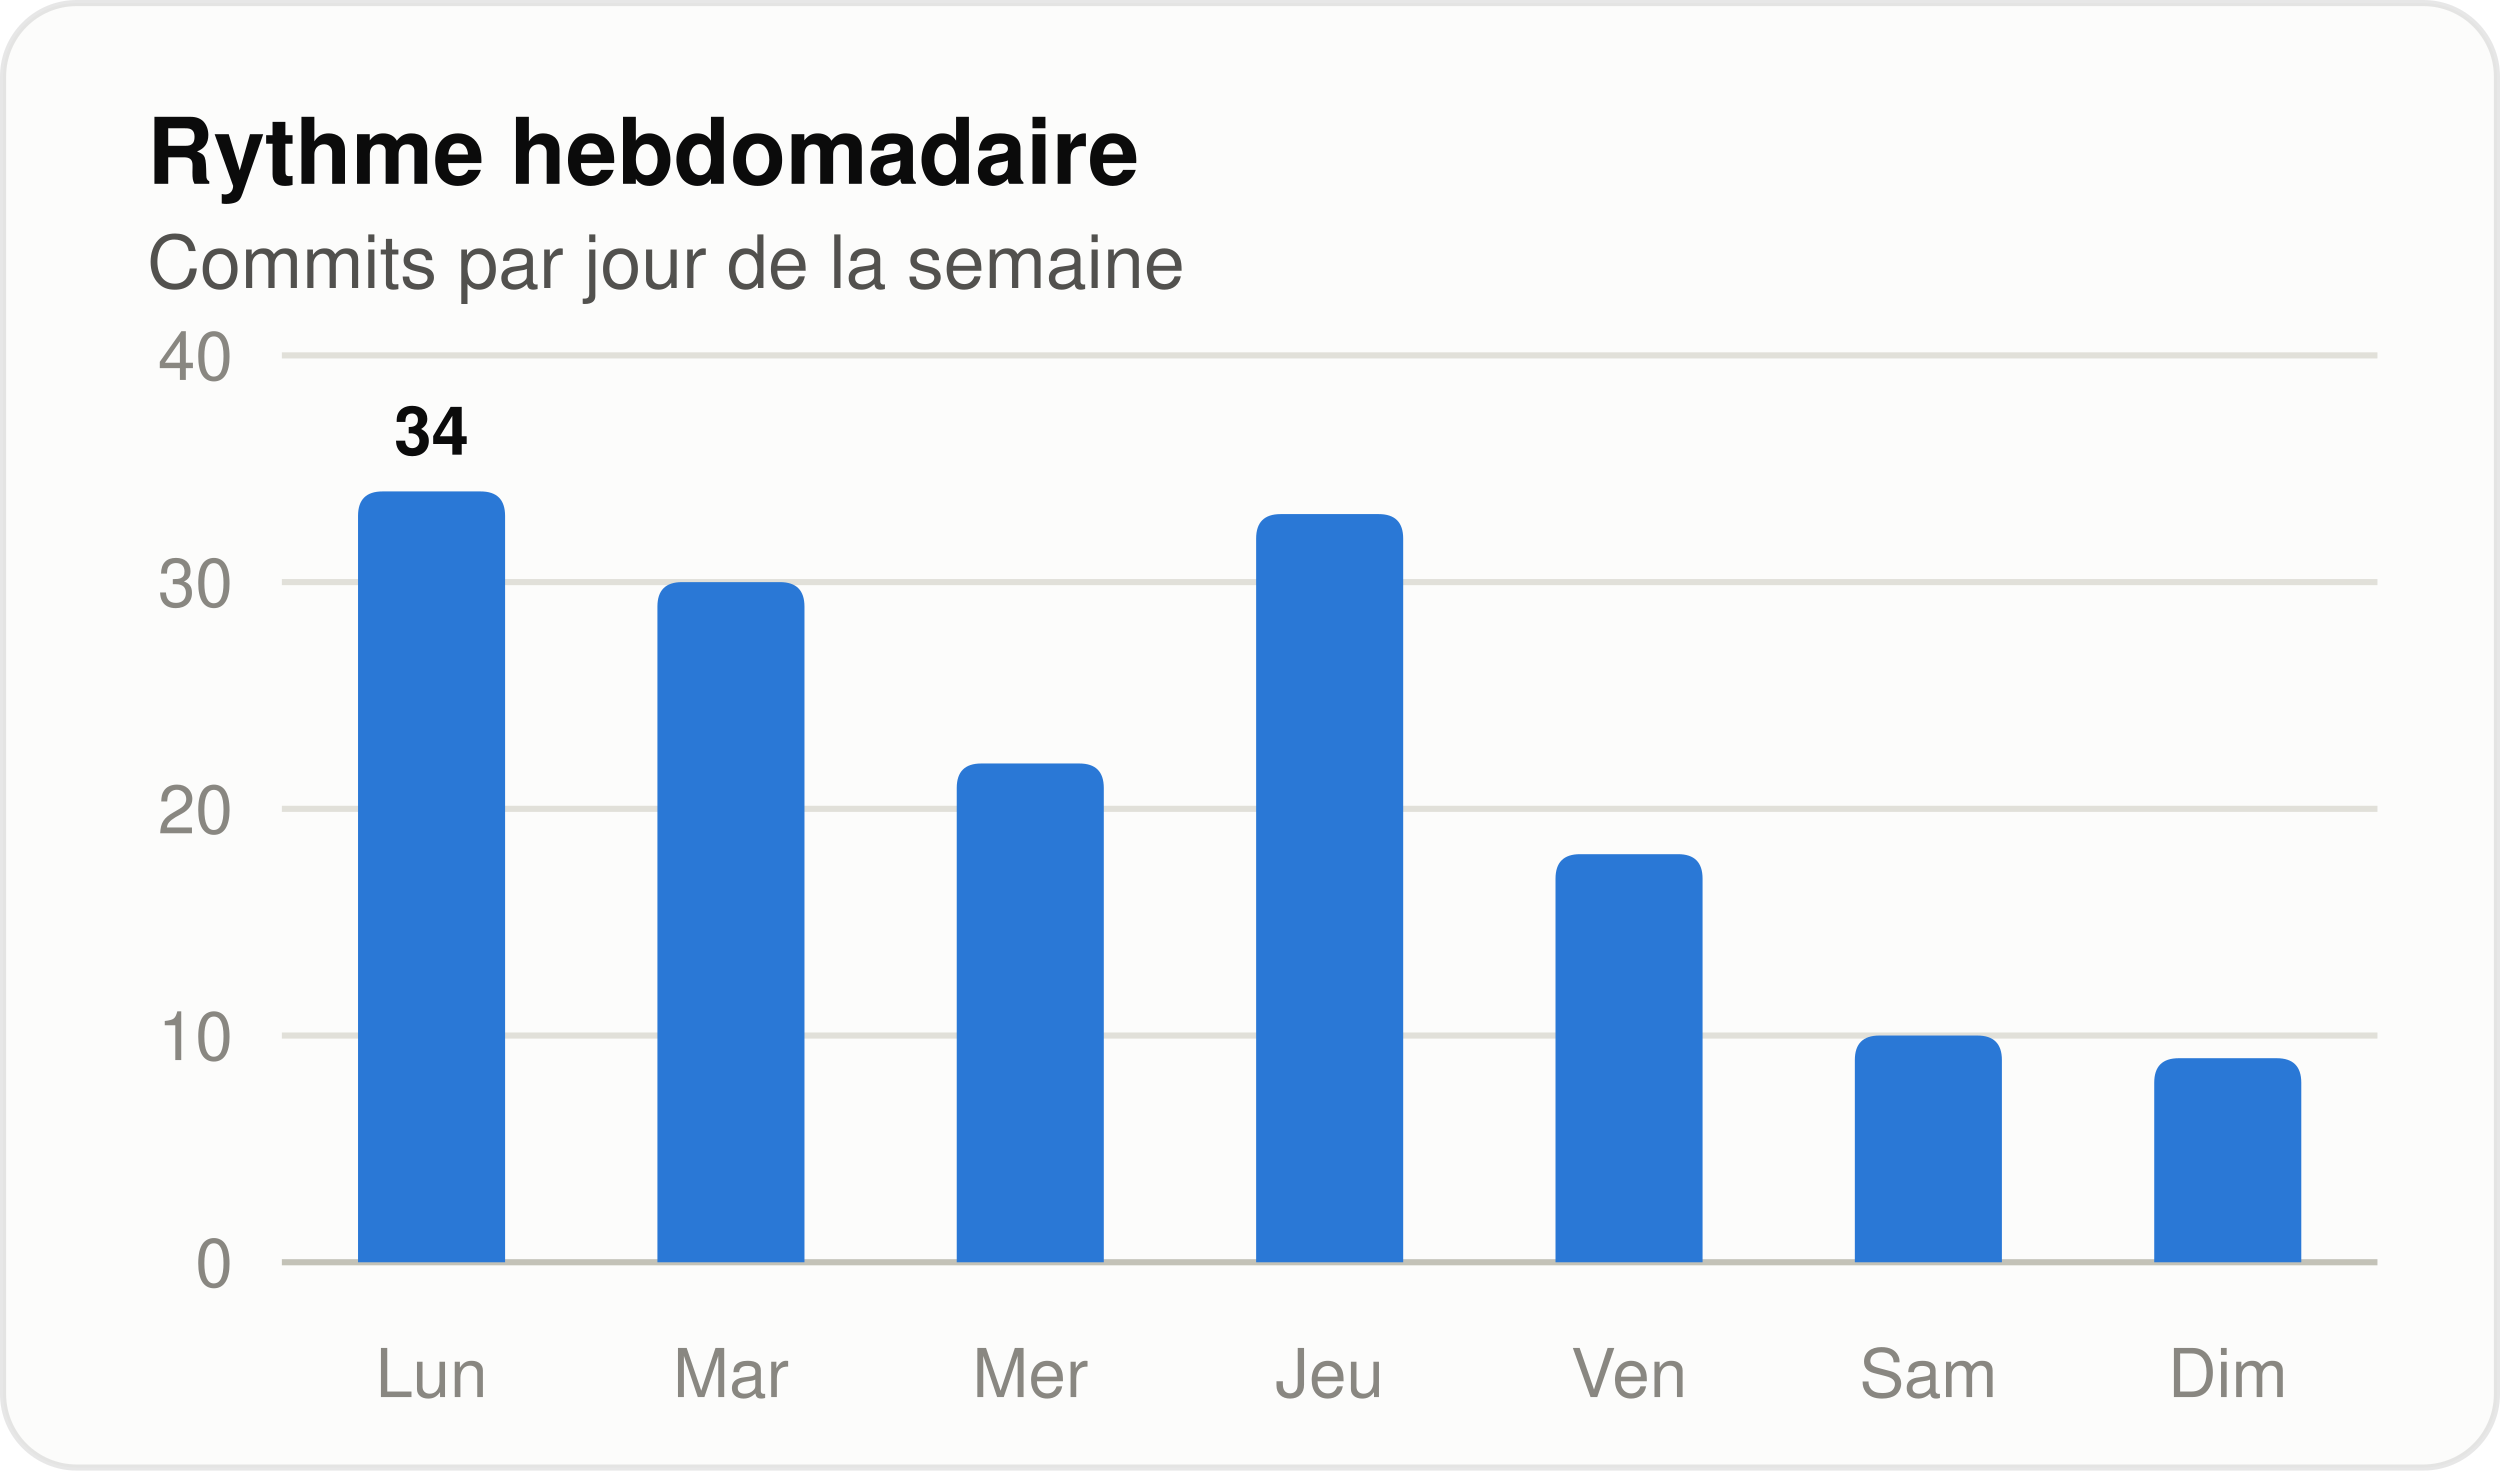
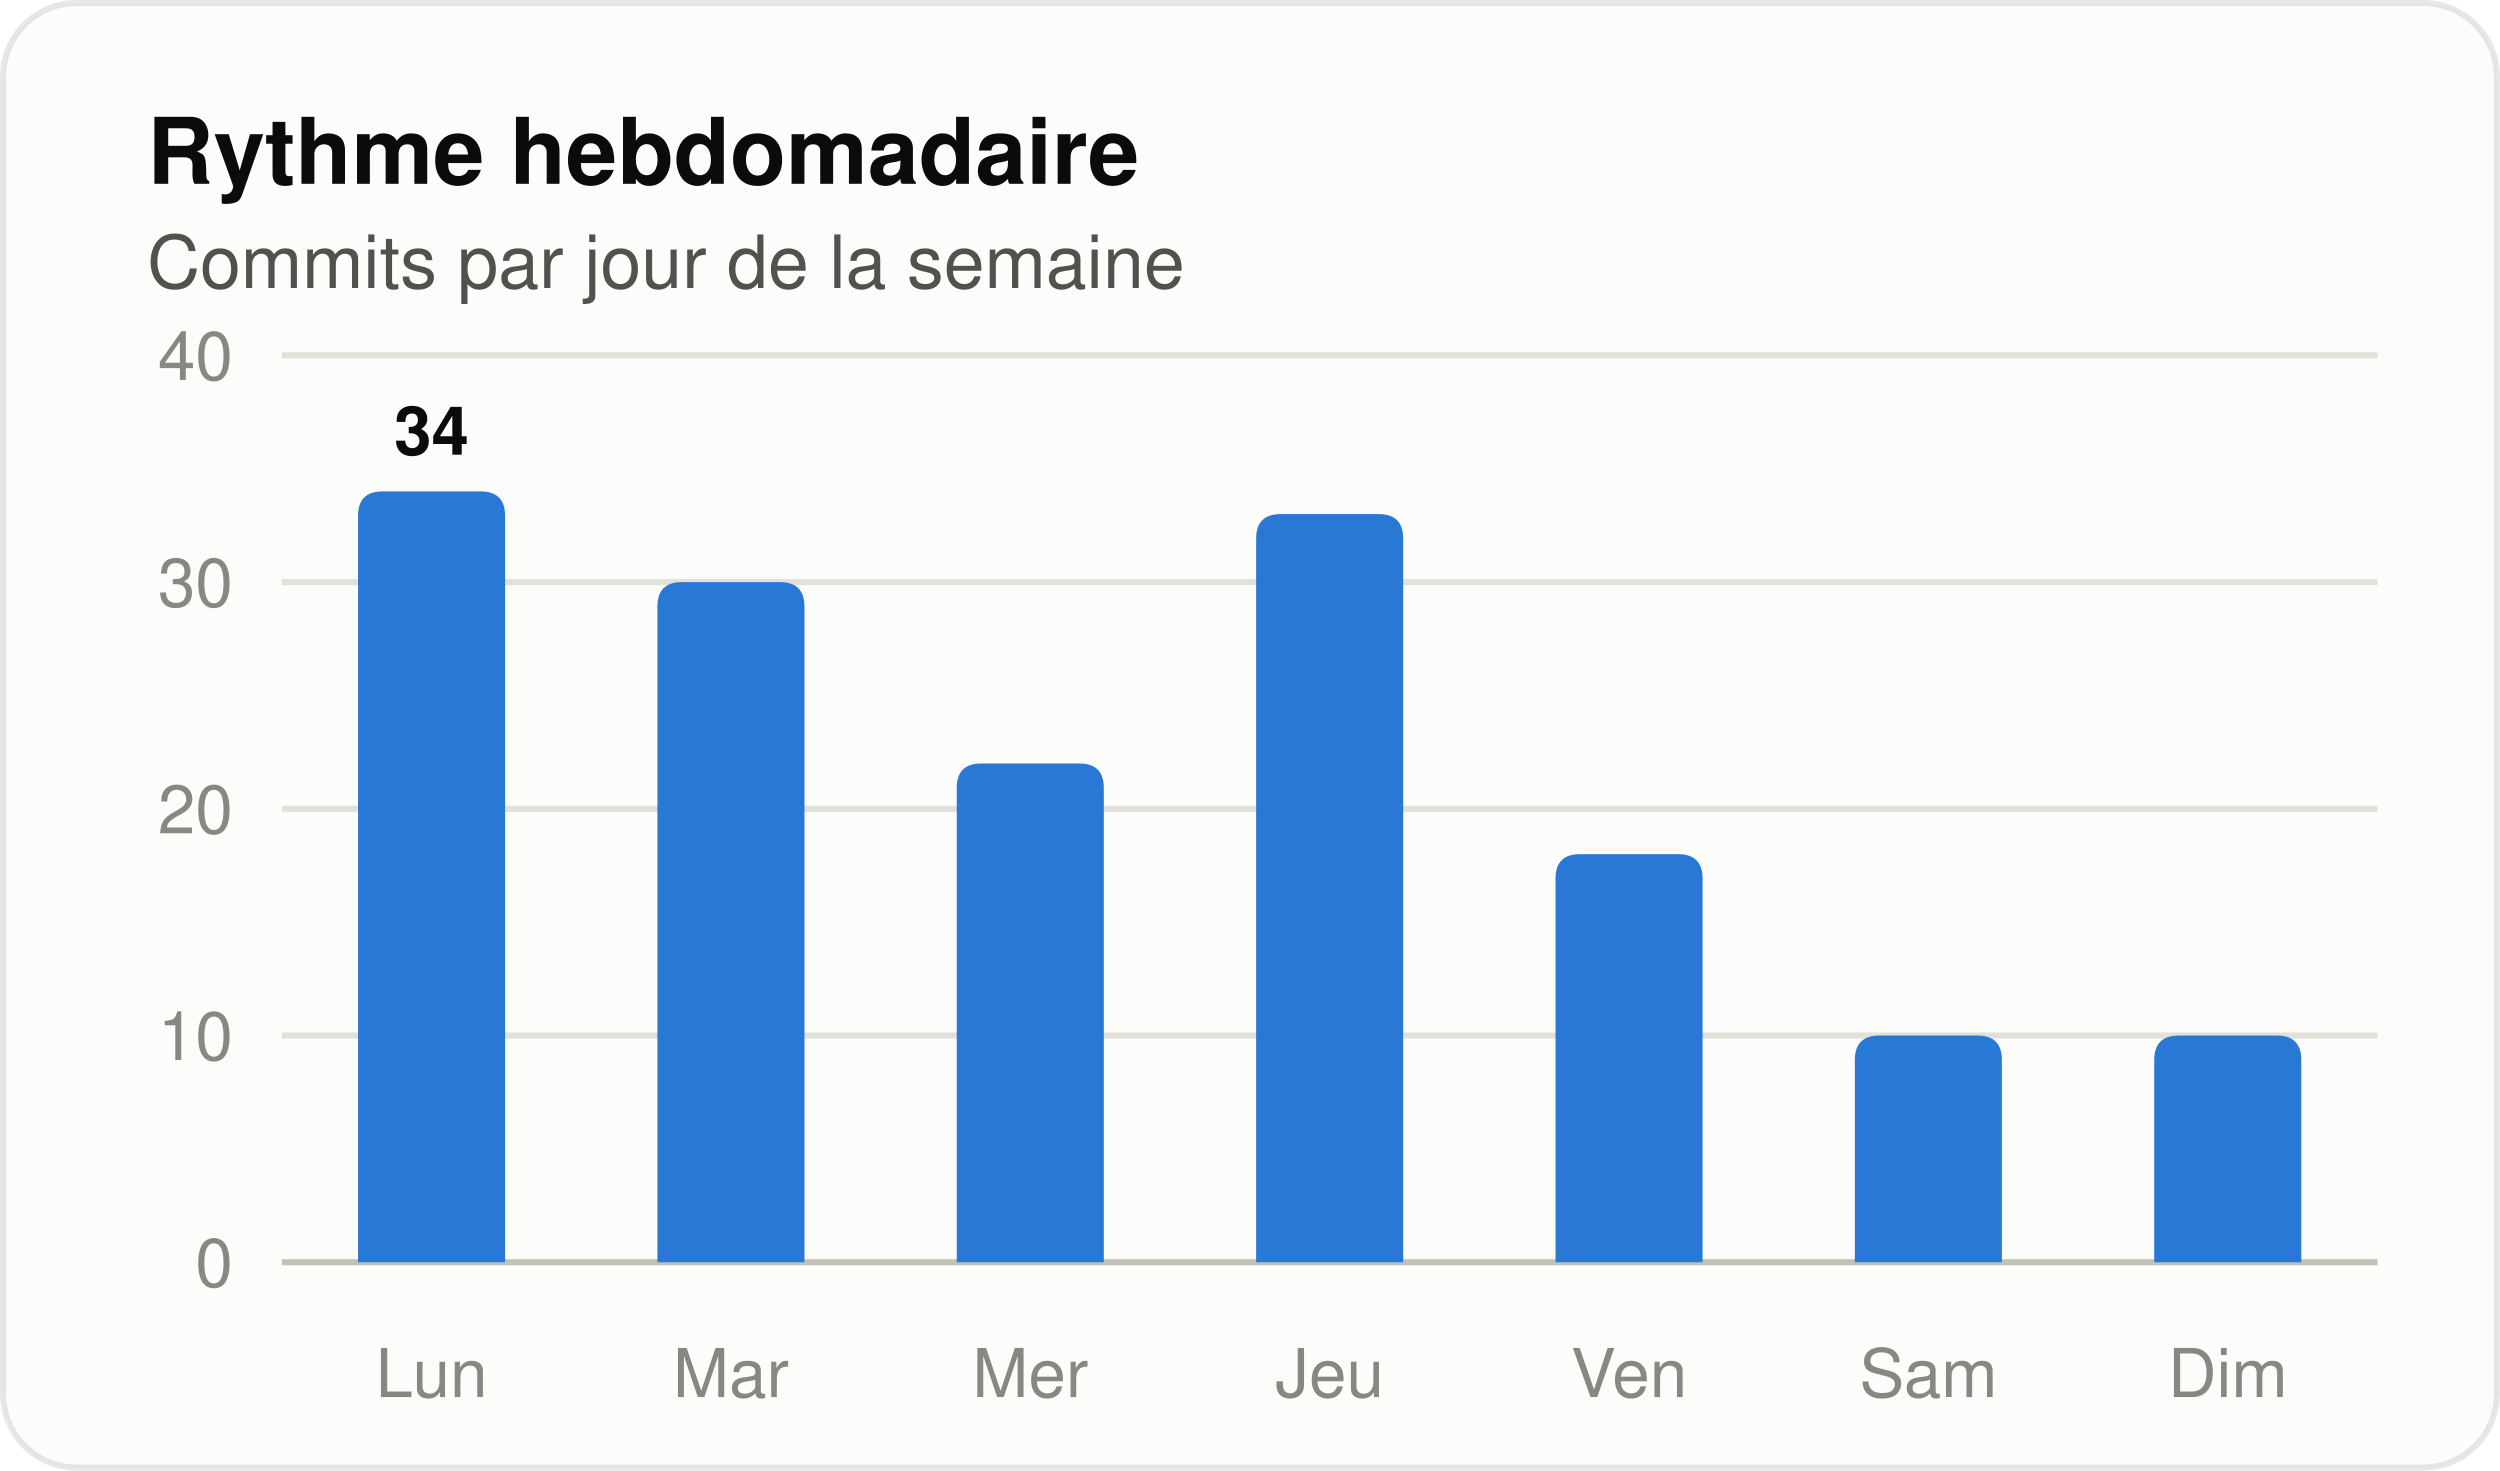
<svg xmlns="http://www.w3.org/2000/svg" width="408" height="240" viewBox="0 0 408 240" role="img" aria-label="Histogramme des commits par jour de la semaine" font-family="system-ui, 'Segoe UI', Ubuntu, Helvetica, Arial, sans-serif">
  <rect x="0.5" y="0.5" width="407" height="239" rx="12" fill="#fcfcfb" stroke="rgba(11,11,11,0.10)" />
  <text x="24" y="30" font-size="15" fill="#0b0b0b" font-weight="600">Rythme hebdomadaire</text>
  <text x="24" y="47" font-size="12" fill="#52514e">Commits par jour de la semaine</text>
  <line x1="46" y1="206.0" x2="388" y2="206.0" stroke="#c3c2b7" stroke-width="1" />
  <text x="38" y="210" font-size="11" fill="#898781" text-anchor="end" font-variant-numeric="tabular-nums">0</text>
  <line x1="46" y1="169.0" x2="388" y2="169.0" stroke="#e1e0d9" stroke-width="1" />
  <text x="38" y="173" font-size="11" fill="#898781" text-anchor="end" font-variant-numeric="tabular-nums">10</text>
  <line x1="46" y1="132.0" x2="388" y2="132.0" stroke="#e1e0d9" stroke-width="1" />
  <text x="38" y="136" font-size="11" fill="#898781" text-anchor="end" font-variant-numeric="tabular-nums">20</text>
  <line x1="46" y1="95.0" x2="388" y2="95.0" stroke="#e1e0d9" stroke-width="1" />
  <text x="38" y="99" font-size="11" fill="#898781" text-anchor="end" font-variant-numeric="tabular-nums">30</text>
  <line x1="46" y1="58.0" x2="388" y2="58.0" stroke="#e1e0d9" stroke-width="1" />
  <text x="38" y="62" font-size="11" fill="#898781" text-anchor="end" font-variant-numeric="tabular-nums">40</text>
  <path d="M 58.43 206.00 V 84.20 Q 58.43 80.20 62.43 80.20 H 78.43 Q 82.43 80.20 82.43 84.20 V 206.00 Z" fill="#2a78d6" />
  <text x="70.429" y="74.2" font-size="11" fill="#0b0b0b" font-weight="600" text-anchor="middle">34</text>
  <text x="70.429" y="228" font-size="11" fill="#898781" text-anchor="middle">Lun</text>
  <path d="M 107.29 206.00 V 99.00 Q 107.29 95.00 111.29 95.00 H 127.29 Q 131.29 95.00 131.29 99.00 V 206.00 Z" fill="#2a78d6" />
  <text x="119.286" y="228" font-size="11" fill="#898781" text-anchor="middle">Mar</text>
  <path d="M 156.14 206.00 V 128.60 Q 156.14 124.60 160.14 124.60 H 176.14 Q 180.14 124.60 180.14 128.60 V 206.00 Z" fill="#2a78d6" />
  <text x="168.143" y="228" font-size="11" fill="#898781" text-anchor="middle">Mer</text>
  <path d="M 205.00 206.00 V 87.90 Q 205.00 83.90 209.00 83.90 H 225.00 Q 229.00 83.90 229.00 87.90 V 206.00 Z" fill="#2a78d6" />
  <text x="217" y="228" font-size="11" fill="#898781" text-anchor="middle">Jeu</text>
  <path d="M 253.86 206.00 V 143.40 Q 253.86 139.40 257.86 139.40 H 273.86 Q 277.86 139.40 277.86 143.40 V 206.00 Z" fill="#2a78d6" />
  <text x="265.857" y="228" font-size="11" fill="#898781" text-anchor="middle">Ven</text>
  <path d="M 302.71 206.00 V 173.00 Q 302.71 169.00 306.71 169.00 H 322.71 Q 326.71 169.00 326.71 173.00 V 206.00 Z" fill="#2a78d6" />
  <text x="314.714" y="228" font-size="11" fill="#898781" text-anchor="middle">Sam</text>
-   <path d="M 351.57 206.00 V 176.70 Q 351.57 172.70 355.57 172.70 H 371.57 Q 375.57 172.70 375.57 176.70 V 206.00 Z" fill="#2a78d6" />
+   <path d="M 351.57 206.00 V 173.00 Q 351.57 169.00 355.57 169.00 H 371.57 Q 375.57 169.00 375.57 173.00 V 206.00 Z" fill="#2a78d6" />
  <text x="363.571" y="228" font-size="11" fill="#898781" text-anchor="middle">Dim</text>
</svg>
